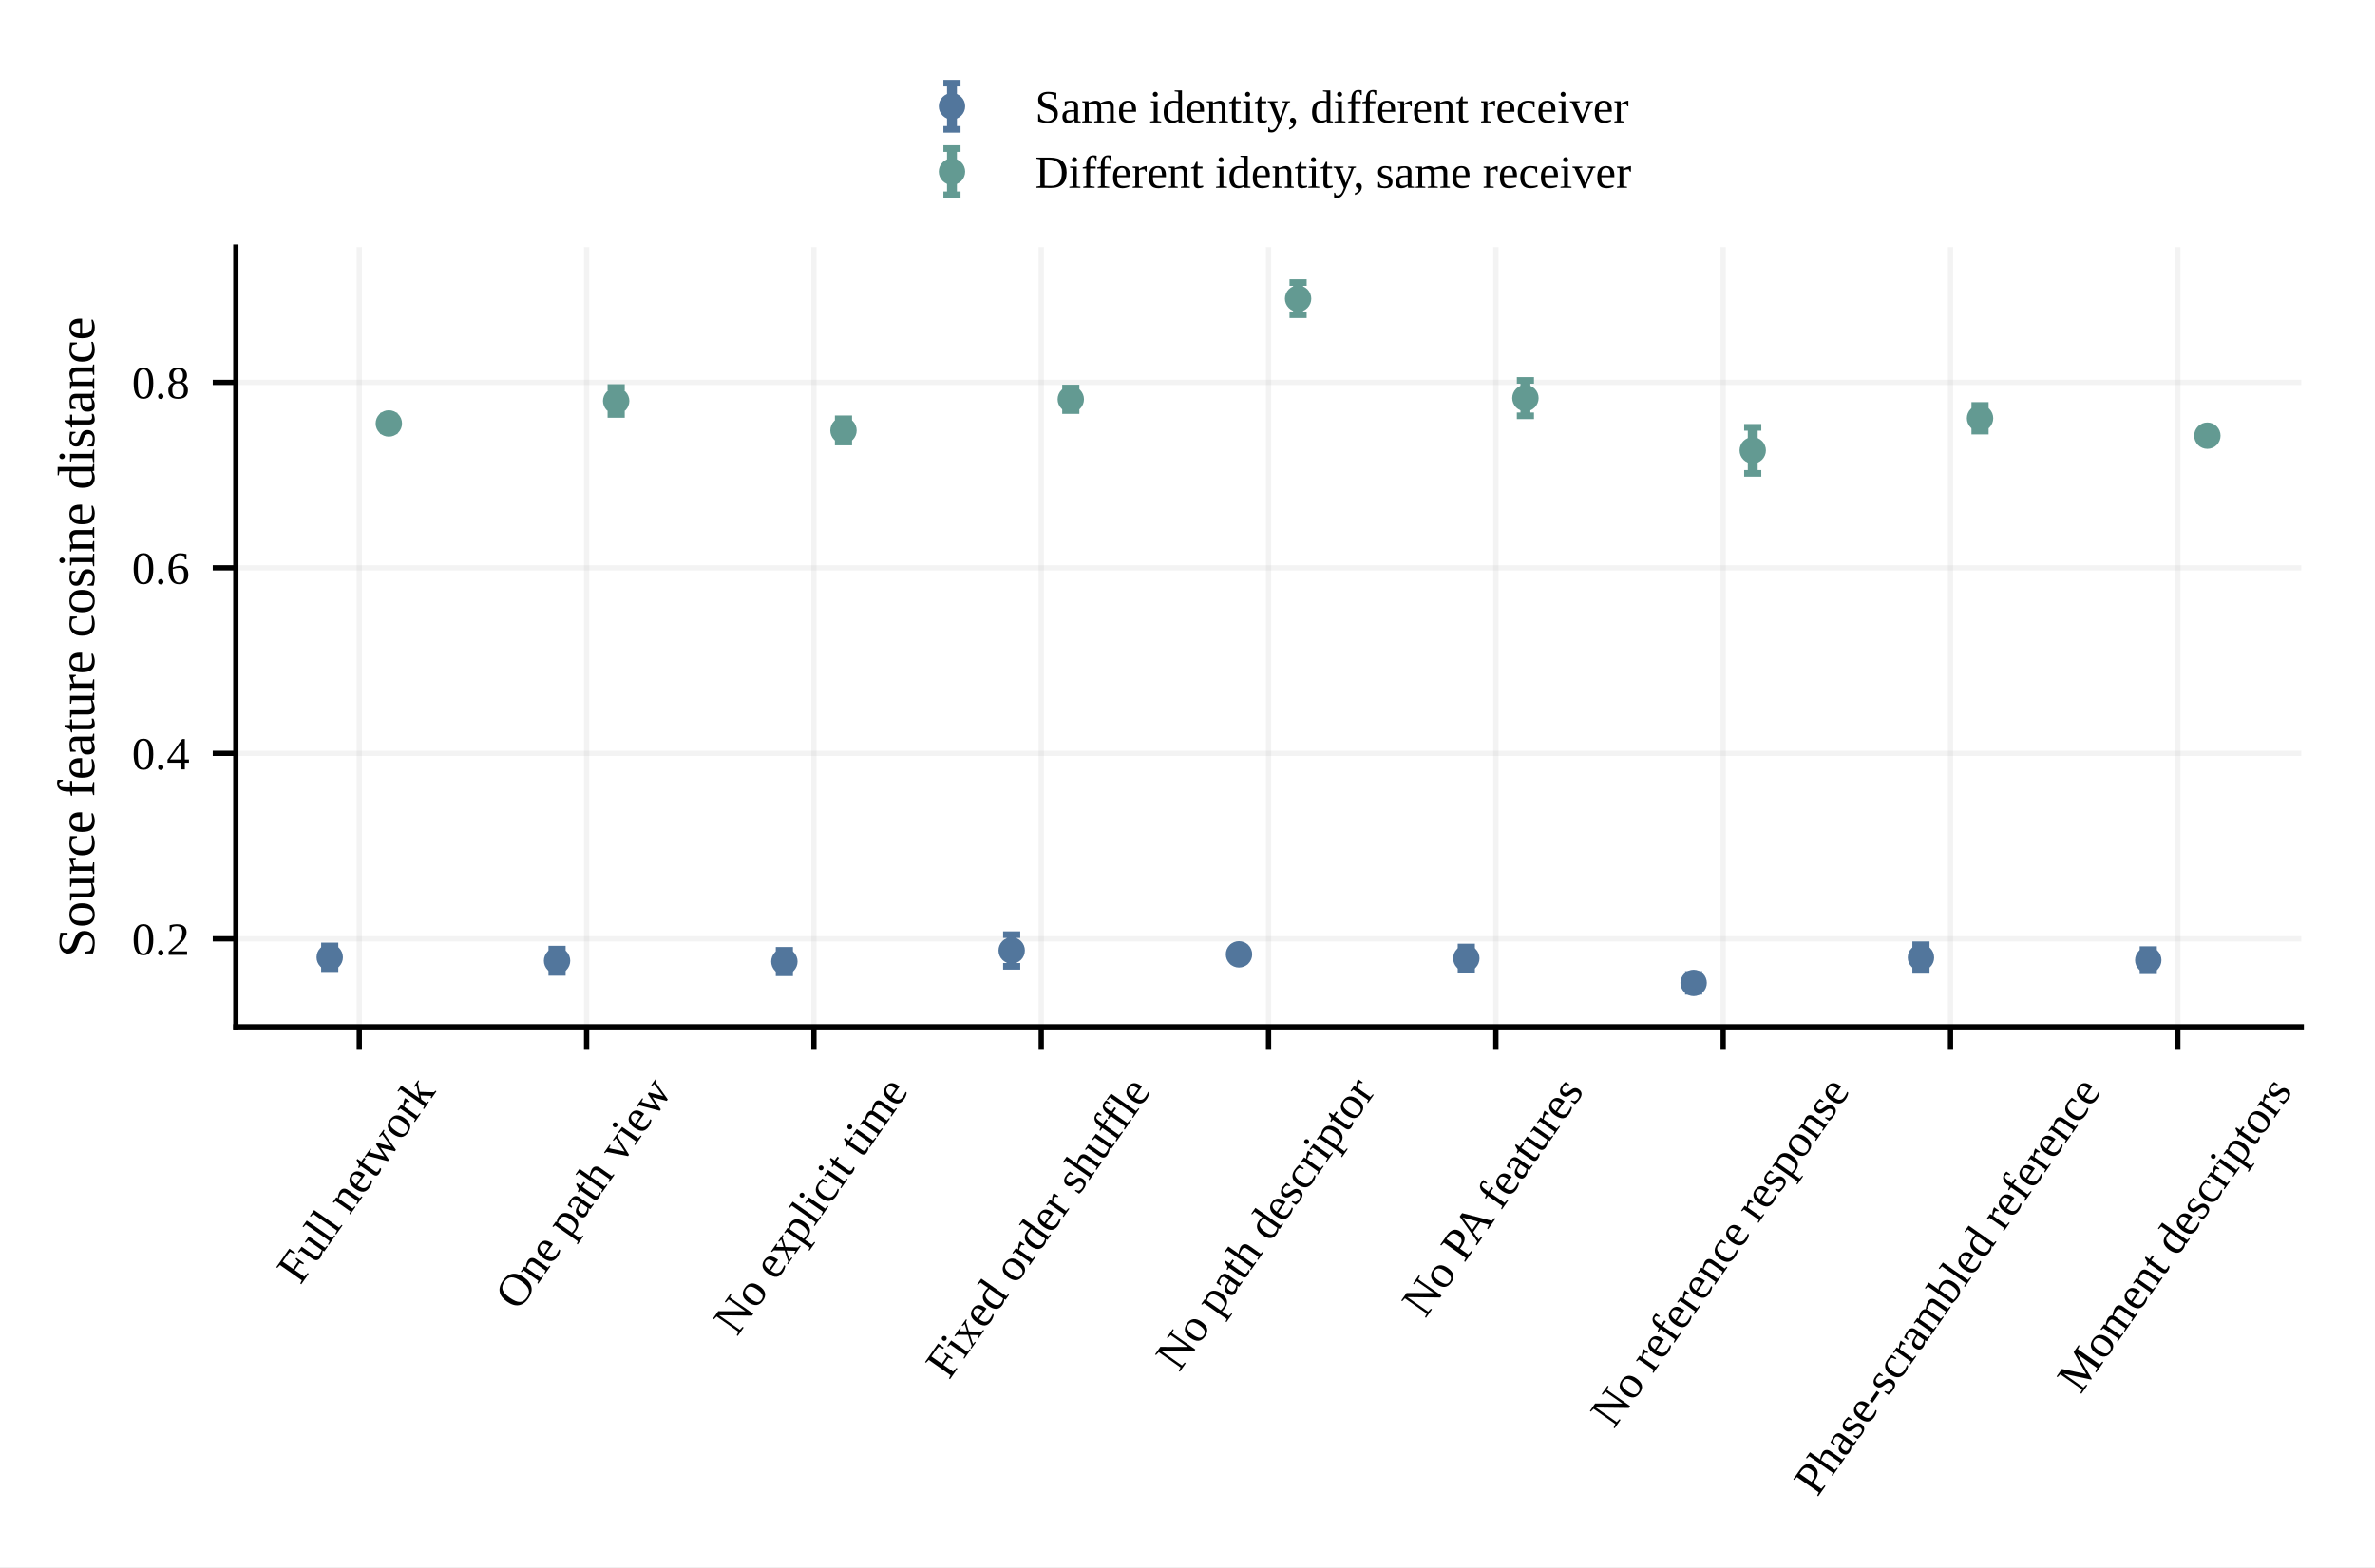
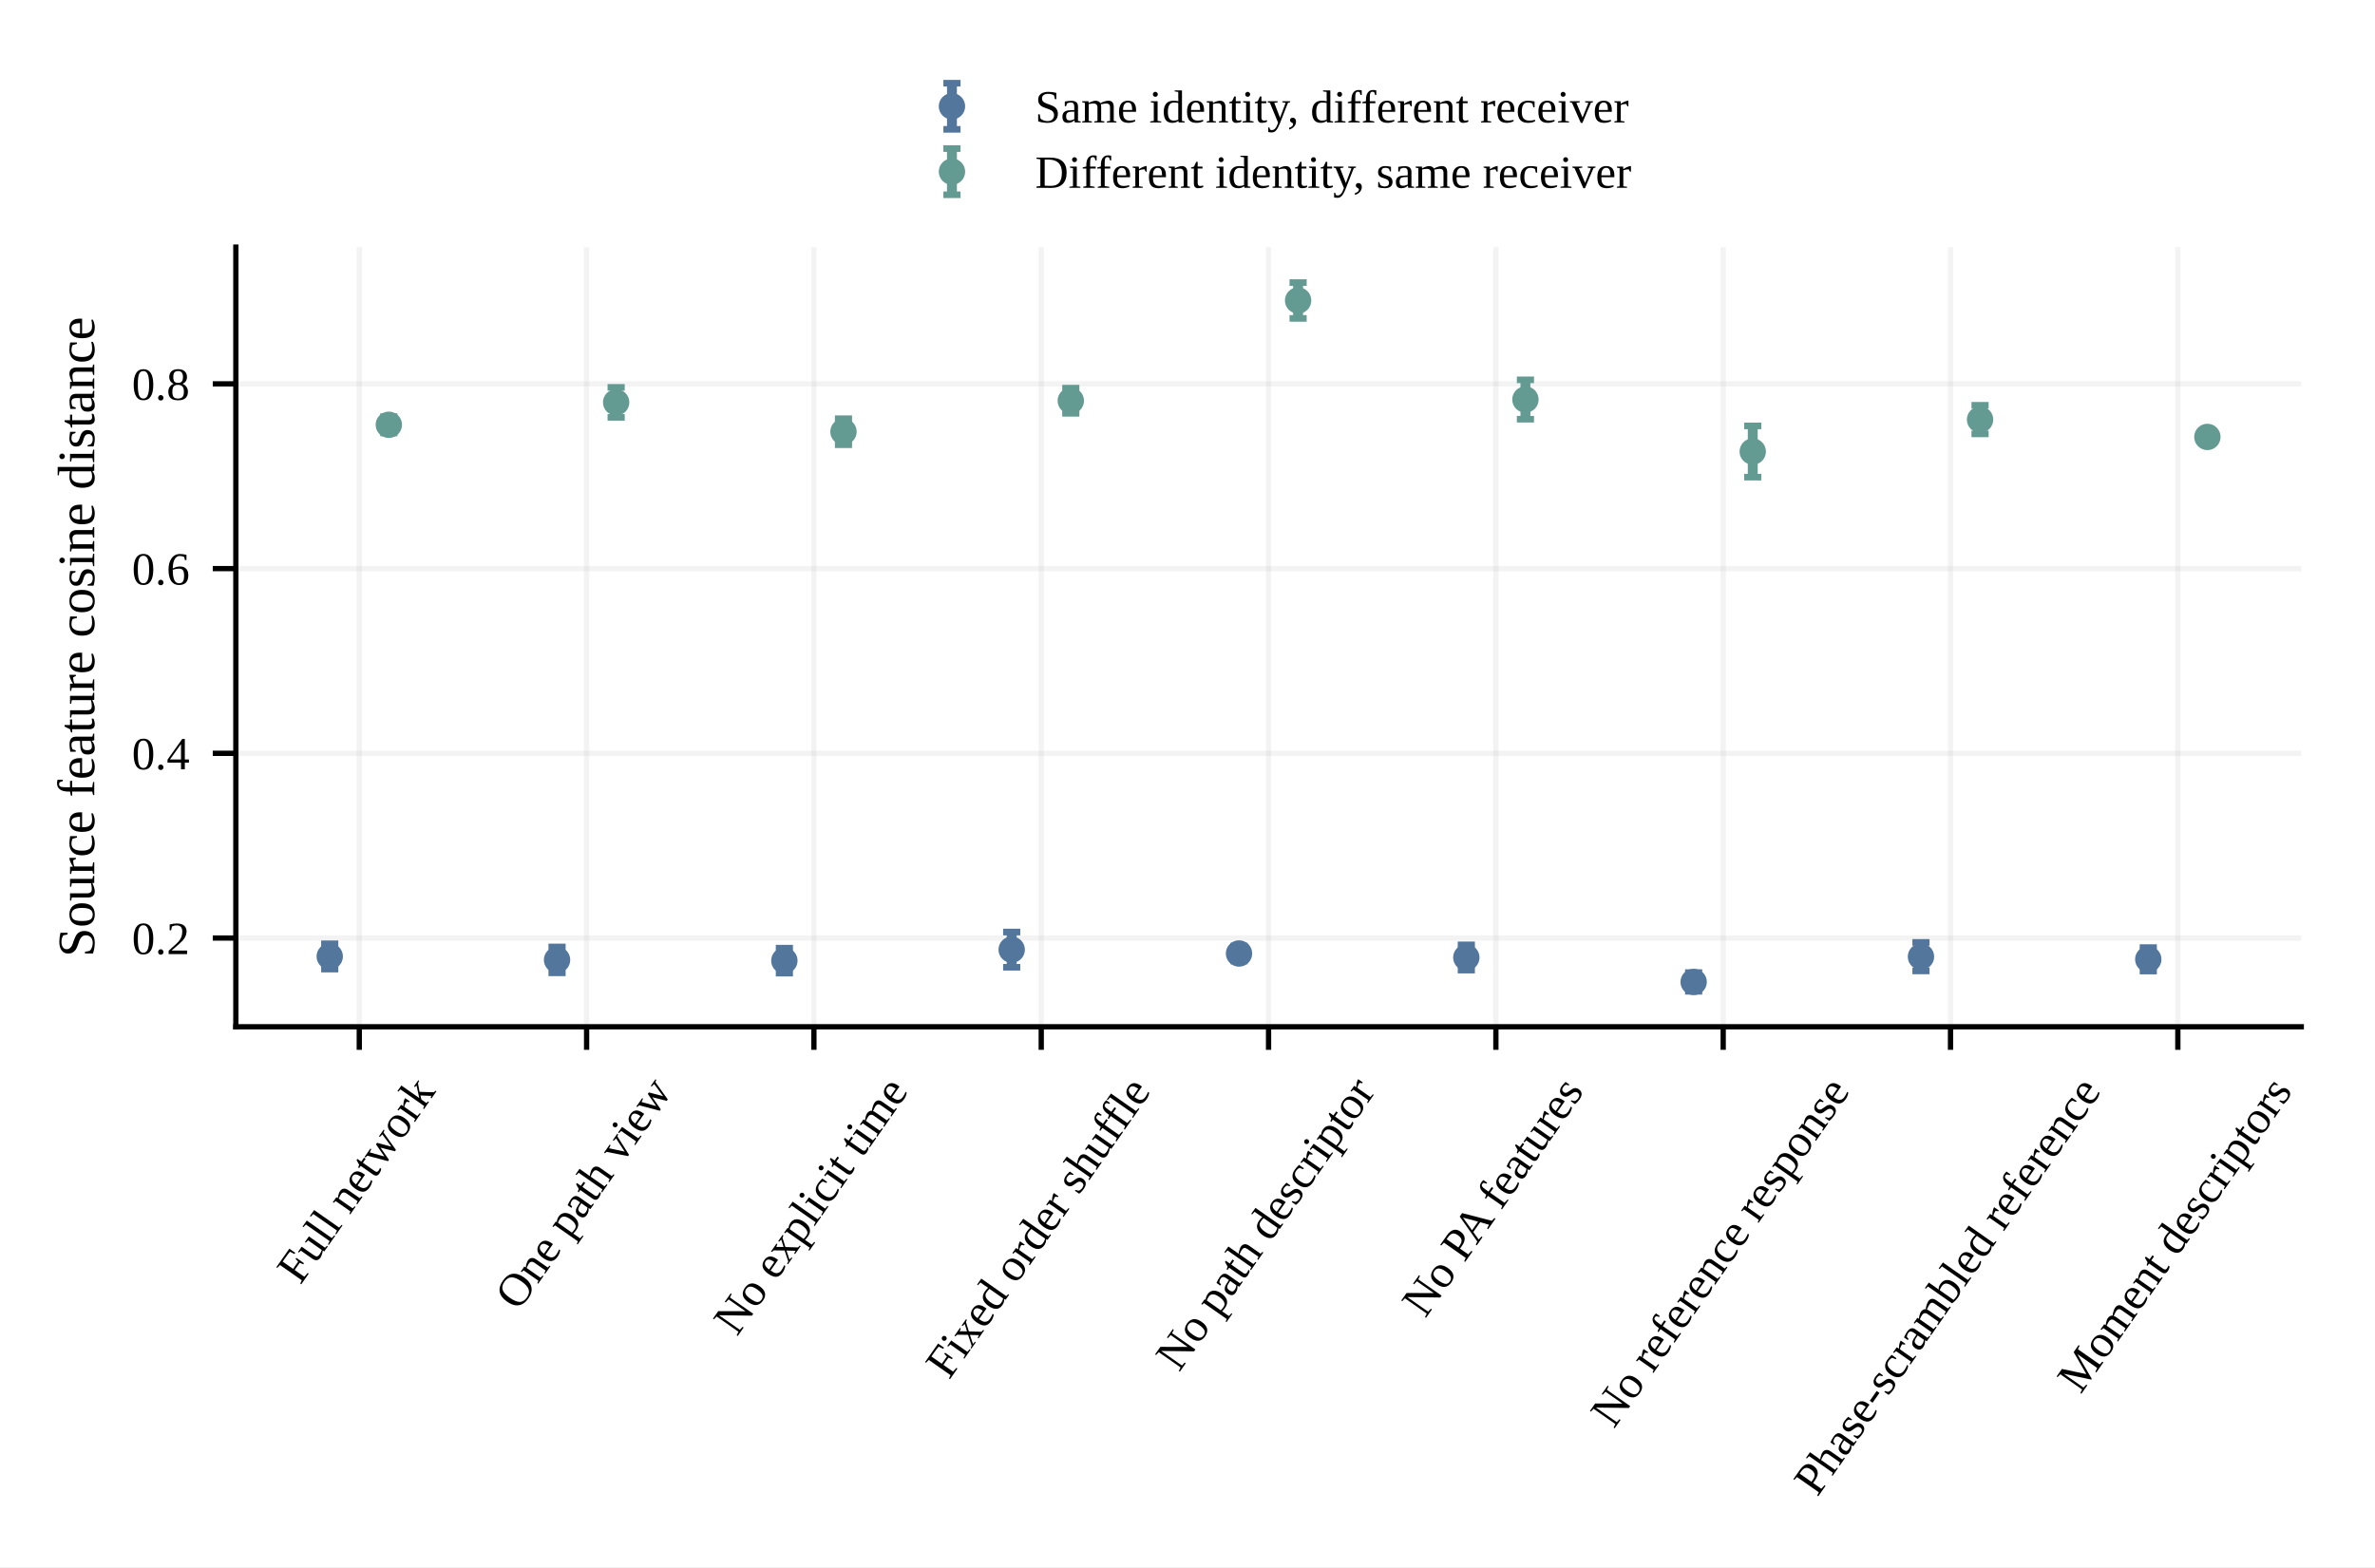
<svg xmlns="http://www.w3.org/2000/svg" xmlns:xlink="http://www.w3.org/1999/xlink" width="360pt" height="237.6pt" viewBox="0 0 360 237.6" version="1.1">
  <defs>
    <style type="text/css">*{stroke-linejoin: round; stroke-linecap: butt}</style>
  </defs>
  <g id="figure_1">
    <g id="patch_1">
      <path d="M 0 237.6 L 360 237.6 L 360 0 L 0 0 z " style="fill: #ffffff" />
    </g>
    <g id="axes_1">
      <g id="patch_2">
        <path d="M 35.75 155.681 L 348.824 155.681 L 348.824 37.47 L 35.75 37.47 z " style="fill: #ffffff" />
      </g>
      <g id="matplotlib.axis_1">
        <g id="xtick_1">
          <g id="line2d_1">
-             <path d="M 54.46 155.681 L 54.46 37.47 " clip-path="url(#pf898d24278)" style="fill: none; stroke: #b0b0b0; stroke-opacity: 0.15; stroke-width: 0.8; stroke-linecap: square" />
+             <path d="M 54.46 155.681 L 54.46 37.47 " clip-path="url(#pd9e8e0a0c8)" style="fill: none; stroke: #b0b0b0; stroke-opacity: 0.15; stroke-width: 0.8; stroke-linecap: square" />
          </g>
          <g id="line2d_2">
            <defs>
-               <path id="m6dff6d2f39" d="M 0 0 L 0 3.5 " style="stroke: #000000; stroke-width: 0.8" />
+               <path id="m4001451158" d="M 0 0 L 0 3.5 " style="stroke: #000000; stroke-width: 0.8" />
            </defs>
            <g>
-               <use xlink:href="#m6dff6d2f39" x="54.46" y="155.681" style="stroke: #000000; stroke-width: 0.8" />
+               <use xlink:href="#m4001451158" x="54.46" y="155.681" style="stroke: #000000; stroke-width: 0.8" />
            </g>
          </g>
          <g id="text_1">
            <text style="font-size: 7px; font-family: 'Times New Roman'" transform="translate(45.52171 194.9342) rotate(-55)">Full network</text>
          </g>
        </g>
        <g id="xtick_2">
          <g id="line2d_3">
-             <path d="M 88.917 155.681 L 88.917 37.47 " clip-path="url(#pf898d24278)" style="fill: none; stroke: #b0b0b0; stroke-opacity: 0.15; stroke-width: 0.8; stroke-linecap: square" />
+             <path d="M 88.917 155.681 L 88.917 37.47 " clip-path="url(#pd9e8e0a0c8)" style="fill: none; stroke: #b0b0b0; stroke-opacity: 0.15; stroke-width: 0.8; stroke-linecap: square" />
          </g>
          <g id="line2d_4">
            <g>
-               <use xlink:href="#m6dff6d2f39" x="88.917" y="155.681" style="stroke: #000000; stroke-width: 0.8" />
+               <use xlink:href="#m4001451158" x="88.917" y="155.681" style="stroke: #000000; stroke-width: 0.8" />
            </g>
          </g>
          <g id="text_2">
            <text style="font-size: 7px; font-family: 'Times New Roman'" transform="translate(78.58697 198.9086) rotate(-55)">One path view</text>
          </g>
        </g>
        <g id="xtick_3">
          <g id="line2d_5">
-             <path d="M 123.373 155.681 L 123.373 37.47 " clip-path="url(#pf898d24278)" style="fill: none; stroke: #b0b0b0; stroke-opacity: 0.15; stroke-width: 0.8; stroke-linecap: square" />
+             <path d="M 123.373 155.681 L 123.373 37.47 " clip-path="url(#pd9e8e0a0c8)" style="fill: none; stroke: #b0b0b0; stroke-opacity: 0.15; stroke-width: 0.8; stroke-linecap: square" />
          </g>
          <g id="line2d_6">
            <g>
-               <use xlink:href="#m6dff6d2f39" x="123.373" y="155.681" style="stroke: #000000; stroke-width: 0.8" />
+               <use xlink:href="#m4001451158" x="123.373" y="155.681" style="stroke: #000000; stroke-width: 0.8" />
            </g>
          </g>
          <g id="text_3">
            <text style="font-size: 7px; font-family: 'Times New Roman'" transform="translate(111.7049 202.7325) rotate(-55)">No explicit time</text>
          </g>
        </g>
        <g id="xtick_4">
          <g id="line2d_7">
-             <path d="M 157.83 155.681 L 157.83 37.47 " clip-path="url(#pf898d24278)" style="fill: none; stroke: #b0b0b0; stroke-opacity: 0.15; stroke-width: 0.8; stroke-linecap: square" />
+             <path d="M 157.83 155.681 L 157.83 37.47 " clip-path="url(#pd9e8e0a0c8)" style="fill: none; stroke: #b0b0b0; stroke-opacity: 0.15; stroke-width: 0.8; stroke-linecap: square" />
          </g>
          <g id="line2d_8">
            <g>
-               <use xlink:href="#m6dff6d2f39" x="157.83" y="155.681" style="stroke: #000000; stroke-width: 0.8" />
+               <use xlink:href="#m4001451158" x="157.83" y="155.681" style="stroke: #000000; stroke-width: 0.8" />
            </g>
          </g>
          <g id="text_4">
            <text style="font-size: 7px; font-family: 'Times New Roman'" transform="translate(143.8562 209.3177) rotate(-55)">Fixed order shuffle</text>
          </g>
        </g>
        <g id="xtick_5">
          <g id="line2d_9">
-             <path d="M 192.287 155.681 L 192.287 37.47 " clip-path="url(#pf898d24278)" style="fill: none; stroke: #b0b0b0; stroke-opacity: 0.15; stroke-width: 0.8; stroke-linecap: square" />
+             <path d="M 192.287 155.681 L 192.287 37.47 " clip-path="url(#pd9e8e0a0c8)" style="fill: none; stroke: #b0b0b0; stroke-opacity: 0.15; stroke-width: 0.8; stroke-linecap: square" />
          </g>
          <g id="line2d_10">
            <g>
-               <use xlink:href="#m6dff6d2f39" x="192.287" y="155.681" style="stroke: #000000; stroke-width: 0.8" />
+               <use xlink:href="#m4001451158" x="192.287" y="155.681" style="stroke: #000000; stroke-width: 0.8" />
            </g>
          </g>
          <g id="text_5">
            <text style="font-size: 7px; font-family: 'Times New Roman'" transform="translate(178.7235 208.1449) rotate(-55)">No path descriptor</text>
          </g>
        </g>
        <g id="xtick_6">
          <g id="line2d_11">
-             <path d="M 226.744 155.681 L 226.744 37.47 " clip-path="url(#pf898d24278)" style="fill: none; stroke: #b0b0b0; stroke-opacity: 0.15; stroke-width: 0.8; stroke-linecap: square" />
+             <path d="M 226.744 155.681 L 226.744 37.47 " clip-path="url(#pd9e8e0a0c8)" style="fill: none; stroke: #b0b0b0; stroke-opacity: 0.15; stroke-width: 0.8; stroke-linecap: square" />
          </g>
          <g id="line2d_12">
            <g>
-               <use xlink:href="#m6dff6d2f39" x="226.744" y="155.681" style="stroke: #000000; stroke-width: 0.8" />
+               <use xlink:href="#m4001451158" x="226.744" y="155.681" style="stroke: #000000; stroke-width: 0.8" />
            </g>
          </g>
          <g id="text_6">
            <text style="font-size: 7px; font-family: 'Times New Roman'" transform="translate(216.0381 199.9819) rotate(-55)">No PA features</text>
          </g>
        </g>
        <g id="xtick_7">
          <g id="line2d_13">
-             <path d="M 261.2 155.681 L 261.2 37.47 " clip-path="url(#pf898d24278)" style="fill: none; stroke: #b0b0b0; stroke-opacity: 0.15; stroke-width: 0.8; stroke-linecap: square" />
+             <path d="M 261.2 155.681 L 261.2 37.47 " clip-path="url(#pd9e8e0a0c8)" style="fill: none; stroke: #b0b0b0; stroke-opacity: 0.15; stroke-width: 0.8; stroke-linecap: square" />
          </g>
          <g id="line2d_14">
            <g>
-               <use xlink:href="#m6dff6d2f39" x="261.2" y="155.681" style="stroke: #000000; stroke-width: 0.8" />
+               <use xlink:href="#m4001451158" x="261.2" y="155.681" style="stroke: #000000; stroke-width: 0.8" />
            </g>
          </g>
          <g id="text_7">
            <text style="font-size: 7px; font-family: 'Times New Roman'" transform="translate(244.631 216.7308) rotate(-55)">No reference response</text>
          </g>
        </g>
        <g id="xtick_8">
          <g id="line2d_15">
-             <path d="M 295.657 155.681 L 295.657 37.47 " clip-path="url(#pf898d24278)" style="fill: none; stroke: #b0b0b0; stroke-opacity: 0.15; stroke-width: 0.8; stroke-linecap: square" />
+             <path d="M 295.657 155.681 L 295.657 37.47 " clip-path="url(#pd9e8e0a0c8)" style="fill: none; stroke: #b0b0b0; stroke-opacity: 0.15; stroke-width: 0.8; stroke-linecap: square" />
          </g>
          <g id="line2d_16">
            <g>
-               <use xlink:href="#m6dff6d2f39" x="295.657" y="155.681" style="stroke: #000000; stroke-width: 0.8" />
+               <use xlink:href="#m4001451158" x="295.657" y="155.681" style="stroke: #000000; stroke-width: 0.8" />
            </g>
          </g>
          <g id="text_8">
            <text style="font-size: 7px; font-family: 'Times New Roman'" transform="translate(275.4657 227.0763) rotate(-55)">Phase-scrambled reference</text>
          </g>
        </g>
        <g id="xtick_9">
          <g id="line2d_17">
-             <path d="M 330.114 155.681 L 330.114 37.47 " clip-path="url(#pf898d24278)" style="fill: none; stroke: #b0b0b0; stroke-opacity: 0.15; stroke-width: 0.8; stroke-linecap: square" />
+             <path d="M 330.114 155.681 L 330.114 37.47 " clip-path="url(#pd9e8e0a0c8)" style="fill: none; stroke: #b0b0b0; stroke-opacity: 0.15; stroke-width: 0.8; stroke-linecap: square" />
          </g>
          <g id="line2d_18">
            <g>
-               <use xlink:href="#m6dff6d2f39" x="330.114" y="155.681" style="stroke: #000000; stroke-width: 0.8" />
+               <use xlink:href="#m4001451158" x="330.114" y="155.681" style="stroke: #000000; stroke-width: 0.8" />
            </g>
          </g>
          <g id="text_9">
            <text style="font-size: 7px; font-family: 'Times New Roman'" transform="translate(315.3779 211.494) rotate(-55)">Moment descriptors</text>
          </g>
        </g>
      </g>
      <g id="matplotlib.axis_2">
        <g id="ytick_1">
          <g id="line2d_19">
-             <path d="M 35.75 142.348 L 348.824 142.348 " clip-path="url(#pf898d24278)" style="fill: none; stroke: #b0b0b0; stroke-opacity: 0.15; stroke-width: 0.8; stroke-linecap: square" />
+             <path d="M 35.75 142.23 L 348.824 142.23 " clip-path="url(#pd9e8e0a0c8)" style="fill: none; stroke: #b0b0b0; stroke-opacity: 0.15; stroke-width: 0.8; stroke-linecap: square" />
          </g>
          <g id="line2d_20">
            <defs>
-               <path id="m43836e80bf" d="M 0 0 L -3.5 0 " style="stroke: #000000; stroke-width: 0.8" />
+               <path id="m3f879677ae" d="M 0 0 L -3.5 0 " style="stroke: #000000; stroke-width: 0.8" />
            </defs>
            <g>
-               <use xlink:href="#m43836e80bf" x="35.75" y="142.348" style="stroke: #000000; stroke-width: 0.8" />
+               <use xlink:href="#m3f879677ae" x="35.75" y="142.23" style="stroke: #000000; stroke-width: 0.8" />
            </g>
          </g>
          <g id="text_10">
-             <text style="font-size: 7px; font-family: 'Times New Roman'; text-anchor: end" x="28.75" y="144.778" transform="rotate(-0 28.75 144.7783)">0.2</text>
+             <text style="font-size: 7px; font-family: 'Times New Roman'; text-anchor: end" x="28.75" y="144.661" transform="rotate(-0 28.75 144.6605)">0.2</text>
          </g>
        </g>
        <g id="ytick_2">
          <g id="line2d_21">
-             <path d="M 35.75 114.224 L 348.824 114.224 " clip-path="url(#pf898d24278)" style="fill: none; stroke: #b0b0b0; stroke-opacity: 0.15; stroke-width: 0.8; stroke-linecap: square" />
+             <path d="M 35.75 114.221 L 348.824 114.221 " clip-path="url(#pd9e8e0a0c8)" style="fill: none; stroke: #b0b0b0; stroke-opacity: 0.15; stroke-width: 0.8; stroke-linecap: square" />
          </g>
          <g id="line2d_22">
            <g>
-               <use xlink:href="#m43836e80bf" x="35.75" y="114.224" style="stroke: #000000; stroke-width: 0.8" />
+               <use xlink:href="#m3f879677ae" x="35.75" y="114.221" style="stroke: #000000; stroke-width: 0.8" />
            </g>
          </g>
          <g id="text_11">
-             <text style="font-size: 7px; font-family: 'Times New Roman'; text-anchor: end" x="28.75" y="116.655" transform="rotate(-0 28.75 116.6547)">0.4</text>
+             <text style="font-size: 7px; font-family: 'Times New Roman'; text-anchor: end" x="28.75" y="116.651" transform="rotate(-0 28.75 116.6513)">0.4</text>
          </g>
        </g>
        <g id="ytick_3">
          <g id="line2d_23">
-             <path d="M 35.75 86.101 L 348.824 86.101 " clip-path="url(#pf898d24278)" style="fill: none; stroke: #b0b0b0; stroke-opacity: 0.15; stroke-width: 0.8; stroke-linecap: square" />
+             <path d="M 35.75 86.212 L 348.824 86.212 " clip-path="url(#pd9e8e0a0c8)" style="fill: none; stroke: #b0b0b0; stroke-opacity: 0.15; stroke-width: 0.8; stroke-linecap: square" />
          </g>
          <g id="line2d_24">
            <g>
-               <use xlink:href="#m43836e80bf" x="35.75" y="86.101" style="stroke: #000000; stroke-width: 0.8" />
+               <use xlink:href="#m3f879677ae" x="35.75" y="86.212" style="stroke: #000000; stroke-width: 0.8" />
            </g>
          </g>
          <g id="text_12">
-             <text style="font-size: 7px; font-family: 'Times New Roman'; text-anchor: end" x="28.75" y="88.531" transform="rotate(-0 28.75 88.5312)">0.6</text>
+             <text style="font-size: 7px; font-family: 'Times New Roman'; text-anchor: end" x="28.75" y="88.642" transform="rotate(-0 28.75 88.64209)">0.6</text>
          </g>
        </g>
        <g id="ytick_4">
          <g id="line2d_25">
-             <path d="M 35.75 57.977 L 348.824 57.977 " clip-path="url(#pf898d24278)" style="fill: none; stroke: #b0b0b0; stroke-opacity: 0.15; stroke-width: 0.8; stroke-linecap: square" />
+             <path d="M 35.75 58.203 L 348.824 58.203 " clip-path="url(#pd9e8e0a0c8)" style="fill: none; stroke: #b0b0b0; stroke-opacity: 0.15; stroke-width: 0.8; stroke-linecap: square" />
          </g>
          <g id="line2d_26">
            <g>
-               <use xlink:href="#m43836e80bf" x="35.75" y="57.977" style="stroke: #000000; stroke-width: 0.8" />
+               <use xlink:href="#m3f879677ae" x="35.75" y="58.203" style="stroke: #000000; stroke-width: 0.8" />
            </g>
          </g>
          <g id="text_13">
-             <text style="font-size: 7px; font-family: 'Times New Roman'; text-anchor: end" x="28.75" y="60.408" transform="rotate(-0 28.75 60.40766)">0.8</text>
+             <text style="font-size: 7px; font-family: 'Times New Roman'; text-anchor: end" x="28.75" y="60.633" transform="rotate(-0 28.75 60.63289)">0.8</text>
          </g>
        </g>
        <g id="text_14">
          <text style="font-size: 8px; font-family: 'Times New Roman'; text-anchor: middle" x="14.289" y="96.575" transform="rotate(-90 14.28875 96.57535)">Source feature cosine distance</text>
        </g>
      </g>
      <g id="LineCollection_1">
-         <path d="M 49.981 146.867 L 49.981 143.425 " clip-path="url(#pf898d24278)" style="fill: none; stroke: #52769c; stroke-width: 1.5" />
-         <path d="M 84.437 147.435 L 84.437 143.906 " clip-path="url(#pf898d24278)" style="fill: none; stroke: #52769c; stroke-width: 1.5" />
-         <path d="M 118.894 147.492 L 118.894 144.088 " clip-path="url(#pf898d24278)" style="fill: none; stroke: #52769c; stroke-width: 1.5" />
-         <path d="M 153.351 146.515 L 153.351 141.714 " clip-path="url(#pf898d24278)" style="fill: none; stroke: #52769c; stroke-width: 1.5" />
-         <path d="M 187.808 145.707 L 187.808 143.69 " clip-path="url(#pf898d24278)" style="fill: none; stroke: #52769c; stroke-width: 1.5" />
-         <path d="M 222.264 147.026 L 222.264 143.59 " clip-path="url(#pf898d24278)" style="fill: none; stroke: #52769c; stroke-width: 1.5" />
-         <path d="M 256.721 150.308 L 256.721 147.754 " clip-path="url(#pf898d24278)" style="fill: none; stroke: #52769c; stroke-width: 1.5" />
-         <path d="M 291.178 147.125 L 291.178 143.24 " clip-path="url(#pf898d24278)" style="fill: none; stroke: #52769c; stroke-width: 1.5" />
-         <path d="M 325.634 147.184 L 325.634 143.983 " clip-path="url(#pf898d24278)" style="fill: none; stroke: #52769c; stroke-width: 1.5" />
+         <path d="M 49.981 146.933 L 49.981 143.1 " clip-path="url(#pd9e8e0a0c8)" style="fill: none; stroke: #52769c; stroke-width: 1.5" />
+         <path d="M 84.437 147.504 L 84.437 143.575 " clip-path="url(#pd9e8e0a0c8)" style="fill: none; stroke: #52769c; stroke-width: 1.5" />
+         <path d="M 118.894 147.554 L 118.894 143.763 " clip-path="url(#pd9e8e0a0c8)" style="fill: none; stroke: #52769c; stroke-width: 1.5" />
+         <path d="M 153.351 146.663 L 153.351 141.317 " clip-path="url(#pd9e8e0a0c8)" style="fill: none; stroke: #52769c; stroke-width: 1.5" />
+         <path d="M 187.808 145.694 L 187.808 143.448 " clip-path="url(#pd9e8e0a0c8)" style="fill: none; stroke: #52769c; stroke-width: 1.5" />
+         <path d="M 222.264 147.091 L 222.264 143.265 " clip-path="url(#pd9e8e0a0c8)" style="fill: none; stroke: #52769c; stroke-width: 1.5" />
+         <path d="M 256.721 150.308 L 256.721 147.464 " clip-path="url(#pd9e8e0a0c8)" style="fill: none; stroke: #52769c; stroke-width: 1.5" />
+         <path d="M 291.178 147.216 L 291.178 142.891 " clip-path="url(#pd9e8e0a0c8)" style="fill: none; stroke: #52769c; stroke-width: 1.5" />
+         <path d="M 325.634 147.234 L 325.634 143.67 " clip-path="url(#pd9e8e0a0c8)" style="fill: none; stroke: #52769c; stroke-width: 1.5" />
      </g>
      <g id="line2d_27">
        <defs>
-           <path id="m75e94a24a8" d="M 1.3 0 L -1.3 -0 " style="stroke: #52769c" />
+           <path id="m3601ea4d2f" d="M 1.3 0 L -1.3 -0 " style="stroke: #52769c" />
        </defs>
-         <g clip-path="url(#pf898d24278)">
-           <use xlink:href="#m75e94a24a8" x="49.981" y="146.867" style="fill: #52769c; stroke: #52769c" />
-           <use xlink:href="#m75e94a24a8" x="84.437" y="147.435" style="fill: #52769c; stroke: #52769c" />
-           <use xlink:href="#m75e94a24a8" x="118.894" y="147.492" style="fill: #52769c; stroke: #52769c" />
-           <use xlink:href="#m75e94a24a8" x="153.351" y="146.515" style="fill: #52769c; stroke: #52769c" />
-           <use xlink:href="#m75e94a24a8" x="187.808" y="145.707" style="fill: #52769c; stroke: #52769c" />
-           <use xlink:href="#m75e94a24a8" x="222.264" y="147.026" style="fill: #52769c; stroke: #52769c" />
-           <use xlink:href="#m75e94a24a8" x="256.721" y="150.308" style="fill: #52769c; stroke: #52769c" />
-           <use xlink:href="#m75e94a24a8" x="291.178" y="147.125" style="fill: #52769c; stroke: #52769c" />
-           <use xlink:href="#m75e94a24a8" x="325.634" y="147.184" style="fill: #52769c; stroke: #52769c" />
+         <g clip-path="url(#pd9e8e0a0c8)">
+           <use xlink:href="#m3601ea4d2f" x="49.981" y="146.933" style="fill: #52769c; stroke: #52769c" />
+           <use xlink:href="#m3601ea4d2f" x="84.437" y="147.504" style="fill: #52769c; stroke: #52769c" />
+           <use xlink:href="#m3601ea4d2f" x="118.894" y="147.554" style="fill: #52769c; stroke: #52769c" />
+           <use xlink:href="#m3601ea4d2f" x="153.351" y="146.663" style="fill: #52769c; stroke: #52769c" />
+           <use xlink:href="#m3601ea4d2f" x="187.808" y="145.694" style="fill: #52769c; stroke: #52769c" />
+           <use xlink:href="#m3601ea4d2f" x="222.264" y="147.091" style="fill: #52769c; stroke: #52769c" />
+           <use xlink:href="#m3601ea4d2f" x="256.721" y="150.308" style="fill: #52769c; stroke: #52769c" />
+           <use xlink:href="#m3601ea4d2f" x="291.178" y="147.216" style="fill: #52769c; stroke: #52769c" />
+           <use xlink:href="#m3601ea4d2f" x="325.634" y="147.234" style="fill: #52769c; stroke: #52769c" />
        </g>
      </g>
      <g id="line2d_28">
-         <g clip-path="url(#pf898d24278)">
-           <use xlink:href="#m75e94a24a8" x="49.981" y="143.425" style="fill: #52769c; stroke: #52769c" />
-           <use xlink:href="#m75e94a24a8" x="84.437" y="143.906" style="fill: #52769c; stroke: #52769c" />
-           <use xlink:href="#m75e94a24a8" x="118.894" y="144.088" style="fill: #52769c; stroke: #52769c" />
-           <use xlink:href="#m75e94a24a8" x="153.351" y="141.714" style="fill: #52769c; stroke: #52769c" />
-           <use xlink:href="#m75e94a24a8" x="187.808" y="143.69" style="fill: #52769c; stroke: #52769c" />
-           <use xlink:href="#m75e94a24a8" x="222.264" y="143.59" style="fill: #52769c; stroke: #52769c" />
-           <use xlink:href="#m75e94a24a8" x="256.721" y="147.754" style="fill: #52769c; stroke: #52769c" />
-           <use xlink:href="#m75e94a24a8" x="291.178" y="143.24" style="fill: #52769c; stroke: #52769c" />
-           <use xlink:href="#m75e94a24a8" x="325.634" y="143.983" style="fill: #52769c; stroke: #52769c" />
+         <g clip-path="url(#pd9e8e0a0c8)">
+           <use xlink:href="#m3601ea4d2f" x="49.981" y="143.1" style="fill: #52769c; stroke: #52769c" />
+           <use xlink:href="#m3601ea4d2f" x="84.437" y="143.575" style="fill: #52769c; stroke: #52769c" />
+           <use xlink:href="#m3601ea4d2f" x="118.894" y="143.763" style="fill: #52769c; stroke: #52769c" />
+           <use xlink:href="#m3601ea4d2f" x="153.351" y="141.317" style="fill: #52769c; stroke: #52769c" />
+           <use xlink:href="#m3601ea4d2f" x="187.808" y="143.448" style="fill: #52769c; stroke: #52769c" />
+           <use xlink:href="#m3601ea4d2f" x="222.264" y="143.265" style="fill: #52769c; stroke: #52769c" />
+           <use xlink:href="#m3601ea4d2f" x="256.721" y="147.464" style="fill: #52769c; stroke: #52769c" />
+           <use xlink:href="#m3601ea4d2f" x="291.178" y="142.891" style="fill: #52769c; stroke: #52769c" />
+           <use xlink:href="#m3601ea4d2f" x="325.634" y="143.67" style="fill: #52769c; stroke: #52769c" />
        </g>
      </g>
      <g id="LineCollection_2">
-         <path d="M 58.939 65.316 L 58.939 63.094 " clip-path="url(#pf898d24278)" style="fill: none; stroke: #639a92; stroke-width: 1.5" />
-         <path d="M 93.396 62.837 L 93.396 58.754 " clip-path="url(#pf898d24278)" style="fill: none; stroke: #639a92; stroke-width: 1.5" />
-         <path d="M 127.853 67.03 L 127.853 63.492 " clip-path="url(#pf898d24278)" style="fill: none; stroke: #639a92; stroke-width: 1.5" />
-         <path d="M 162.31 62.257 L 162.31 58.828 " clip-path="url(#pf898d24278)" style="fill: none; stroke: #639a92; stroke-width: 1.5" />
-         <path d="M 196.766 47.721 L 196.766 42.843 " clip-path="url(#pf898d24278)" style="fill: none; stroke: #639a92; stroke-width: 1.5" />
-         <path d="M 231.223 63.04 L 231.223 57.678 " clip-path="url(#pf898d24278)" style="fill: none; stroke: #639a92; stroke-width: 1.5" />
-         <path d="M 265.68 71.768 L 265.68 64.795 " clip-path="url(#pf898d24278)" style="fill: none; stroke: #639a92; stroke-width: 1.5" />
-         <path d="M 300.136 65.365 L 300.136 61.467 " clip-path="url(#pf898d24278)" style="fill: none; stroke: #639a92; stroke-width: 1.5" />
-         <path d="M 334.593 66.467 L 334.593 65.645 " clip-path="url(#pf898d24278)" style="fill: none; stroke: #639a92; stroke-width: 1.5" />
+         <path d="M 58.939 65.642 L 58.939 63.168 " clip-path="url(#pd9e8e0a0c8)" style="fill: none; stroke: #639a92; stroke-width: 1.5" />
+         <path d="M 93.396 63.283 L 93.396 58.736 " clip-path="url(#pd9e8e0a0c8)" style="fill: none; stroke: #639a92; stroke-width: 1.5" />
+         <path d="M 127.853 67.426 L 127.853 63.487 " clip-path="url(#pd9e8e0a0c8)" style="fill: none; stroke: #639a92; stroke-width: 1.5" />
+         <path d="M 162.31 62.667 L 162.31 58.849 " clip-path="url(#pd9e8e0a0c8)" style="fill: none; stroke: #639a92; stroke-width: 1.5" />
+         <path d="M 196.766 48.275 L 196.766 42.843 " clip-path="url(#pd9e8e0a0c8)" style="fill: none; stroke: #639a92; stroke-width: 1.5" />
+         <path d="M 231.223 63.56 L 231.223 57.589 " clip-path="url(#pd9e8e0a0c8)" style="fill: none; stroke: #639a92; stroke-width: 1.5" />
+         <path d="M 265.68 72.347 L 265.68 64.583 " clip-path="url(#pd9e8e0a0c8)" style="fill: none; stroke: #639a92; stroke-width: 1.5" />
+         <path d="M 300.136 65.789 L 300.136 61.449 " clip-path="url(#pd9e8e0a0c8)" style="fill: none; stroke: #639a92; stroke-width: 1.5" />
+         <path d="M 334.593 66.706 L 334.593 65.791 " clip-path="url(#pd9e8e0a0c8)" style="fill: none; stroke: #639a92; stroke-width: 1.5" />
      </g>
      <g id="line2d_29">
        <defs>
-           <path id="mf9eb857bec" d="M 1.3 0 L -1.3 -0 " style="stroke: #639a92" />
+           <path id="mfc0e7b8feb" d="M 1.3 0 L -1.3 -0 " style="stroke: #639a92" />
        </defs>
-         <g clip-path="url(#pf898d24278)">
-           <use xlink:href="#mf9eb857bec" x="58.939" y="65.316" style="fill: #639a92; stroke: #639a92" />
-           <use xlink:href="#mf9eb857bec" x="93.396" y="62.837" style="fill: #639a92; stroke: #639a92" />
-           <use xlink:href="#mf9eb857bec" x="127.853" y="67.03" style="fill: #639a92; stroke: #639a92" />
-           <use xlink:href="#mf9eb857bec" x="162.31" y="62.257" style="fill: #639a92; stroke: #639a92" />
-           <use xlink:href="#mf9eb857bec" x="196.766" y="47.721" style="fill: #639a92; stroke: #639a92" />
-           <use xlink:href="#mf9eb857bec" x="231.223" y="63.04" style="fill: #639a92; stroke: #639a92" />
-           <use xlink:href="#mf9eb857bec" x="265.68" y="71.768" style="fill: #639a92; stroke: #639a92" />
-           <use xlink:href="#mf9eb857bec" x="300.136" y="65.365" style="fill: #639a92; stroke: #639a92" />
-           <use xlink:href="#mf9eb857bec" x="334.593" y="66.467" style="fill: #639a92; stroke: #639a92" />
+         <g clip-path="url(#pd9e8e0a0c8)">
+           <use xlink:href="#mfc0e7b8feb" x="58.939" y="65.642" style="fill: #639a92; stroke: #639a92" />
+           <use xlink:href="#mfc0e7b8feb" x="93.396" y="63.283" style="fill: #639a92; stroke: #639a92" />
+           <use xlink:href="#mfc0e7b8feb" x="127.853" y="67.426" style="fill: #639a92; stroke: #639a92" />
+           <use xlink:href="#mfc0e7b8feb" x="162.31" y="62.667" style="fill: #639a92; stroke: #639a92" />
+           <use xlink:href="#mfc0e7b8feb" x="196.766" y="48.275" style="fill: #639a92; stroke: #639a92" />
+           <use xlink:href="#mfc0e7b8feb" x="231.223" y="63.56" style="fill: #639a92; stroke: #639a92" />
+           <use xlink:href="#mfc0e7b8feb" x="265.68" y="72.347" style="fill: #639a92; stroke: #639a92" />
+           <use xlink:href="#mfc0e7b8feb" x="300.136" y="65.789" style="fill: #639a92; stroke: #639a92" />
+           <use xlink:href="#mfc0e7b8feb" x="334.593" y="66.706" style="fill: #639a92; stroke: #639a92" />
        </g>
      </g>
      <g id="line2d_30">
-         <g clip-path="url(#pf898d24278)">
-           <use xlink:href="#mf9eb857bec" x="58.939" y="63.094" style="fill: #639a92; stroke: #639a92" />
-           <use xlink:href="#mf9eb857bec" x="93.396" y="58.754" style="fill: #639a92; stroke: #639a92" />
-           <use xlink:href="#mf9eb857bec" x="127.853" y="63.492" style="fill: #639a92; stroke: #639a92" />
-           <use xlink:href="#mf9eb857bec" x="162.31" y="58.828" style="fill: #639a92; stroke: #639a92" />
-           <use xlink:href="#mf9eb857bec" x="196.766" y="42.843" style="fill: #639a92; stroke: #639a92" />
-           <use xlink:href="#mf9eb857bec" x="231.223" y="57.678" style="fill: #639a92; stroke: #639a92" />
-           <use xlink:href="#mf9eb857bec" x="265.68" y="64.795" style="fill: #639a92; stroke: #639a92" />
-           <use xlink:href="#mf9eb857bec" x="300.136" y="61.467" style="fill: #639a92; stroke: #639a92" />
-           <use xlink:href="#mf9eb857bec" x="334.593" y="65.645" style="fill: #639a92; stroke: #639a92" />
+         <g clip-path="url(#pd9e8e0a0c8)">
+           <use xlink:href="#mfc0e7b8feb" x="58.939" y="63.168" style="fill: #639a92; stroke: #639a92" />
+           <use xlink:href="#mfc0e7b8feb" x="93.396" y="58.736" style="fill: #639a92; stroke: #639a92" />
+           <use xlink:href="#mfc0e7b8feb" x="127.853" y="63.487" style="fill: #639a92; stroke: #639a92" />
+           <use xlink:href="#mfc0e7b8feb" x="162.31" y="58.849" style="fill: #639a92; stroke: #639a92" />
+           <use xlink:href="#mfc0e7b8feb" x="196.766" y="42.843" style="fill: #639a92; stroke: #639a92" />
+           <use xlink:href="#mfc0e7b8feb" x="231.223" y="57.589" style="fill: #639a92; stroke: #639a92" />
+           <use xlink:href="#mfc0e7b8feb" x="265.68" y="64.583" style="fill: #639a92; stroke: #639a92" />
+           <use xlink:href="#mfc0e7b8feb" x="300.136" y="61.449" style="fill: #639a92; stroke: #639a92" />
+           <use xlink:href="#mfc0e7b8feb" x="334.593" y="65.791" style="fill: #639a92; stroke: #639a92" />
        </g>
      </g>
      <g id="line2d_31">
        <defs>
-           <path id="m341a82731c" d="M 0 1.5 C 0.398 1.5 0.779 1.342 1.061 1.061 C 1.342 0.779 1.5 0.398 1.5 0 C 1.5 -0.398 1.342 -0.779 1.061 -1.061 C 0.779 -1.342 0.398 -1.5 0 -1.5 C -0.398 -1.5 -0.779 -1.342 -1.061 -1.061 C -1.342 -0.779 -1.5 -0.398 -1.5 0 C -1.5 0.398 -1.342 0.779 -1.061 1.061 C -0.779 1.342 -0.398 1.5 0 1.5 z " style="stroke: #52769c" />
+           <path id="mdddf105ee4" d="M 0 1.5 C 0.398 1.5 0.779 1.342 1.061 1.061 C 1.342 0.779 1.5 0.398 1.5 0 C 1.5 -0.398 1.342 -0.779 1.061 -1.061 C 0.779 -1.342 0.398 -1.5 0 -1.5 C -0.398 -1.5 -0.779 -1.342 -1.061 -1.061 C -1.342 -0.779 -1.5 -0.398 -1.5 0 C -1.5 0.398 -1.342 0.779 -1.061 1.061 C -0.779 1.342 -0.398 1.5 0 1.5 z " style="stroke: #52769c" />
        </defs>
-         <g clip-path="url(#pf898d24278)">
-           <use xlink:href="#m341a82731c" x="49.981" y="145.146" style="fill: #52769c; stroke: #52769c" />
-           <use xlink:href="#m341a82731c" x="84.437" y="145.671" style="fill: #52769c; stroke: #52769c" />
-           <use xlink:href="#m341a82731c" x="118.894" y="145.79" style="fill: #52769c; stroke: #52769c" />
-           <use xlink:href="#m341a82731c" x="153.351" y="144.115" style="fill: #52769c; stroke: #52769c" />
-           <use xlink:href="#m341a82731c" x="187.808" y="144.699" style="fill: #52769c; stroke: #52769c" />
-           <use xlink:href="#m341a82731c" x="222.264" y="145.308" style="fill: #52769c; stroke: #52769c" />
-           <use xlink:href="#m341a82731c" x="256.721" y="149.031" style="fill: #52769c; stroke: #52769c" />
-           <use xlink:href="#m341a82731c" x="291.178" y="145.183" style="fill: #52769c; stroke: #52769c" />
-           <use xlink:href="#m341a82731c" x="325.634" y="145.583" style="fill: #52769c; stroke: #52769c" />
+         <g clip-path="url(#pd9e8e0a0c8)">
+           <use xlink:href="#mdddf105ee4" x="49.981" y="145.017" style="fill: #52769c; stroke: #52769c" />
+           <use xlink:href="#mdddf105ee4" x="84.437" y="145.539" style="fill: #52769c; stroke: #52769c" />
+           <use xlink:href="#mdddf105ee4" x="118.894" y="145.658" style="fill: #52769c; stroke: #52769c" />
+           <use xlink:href="#mdddf105ee4" x="153.351" y="143.99" style="fill: #52769c; stroke: #52769c" />
+           <use xlink:href="#mdddf105ee4" x="187.808" y="144.571" style="fill: #52769c; stroke: #52769c" />
+           <use xlink:href="#mdddf105ee4" x="222.264" y="145.178" style="fill: #52769c; stroke: #52769c" />
+           <use xlink:href="#mdddf105ee4" x="256.721" y="148.886" style="fill: #52769c; stroke: #52769c" />
+           <use xlink:href="#mdddf105ee4" x="291.178" y="145.053" style="fill: #52769c; stroke: #52769c" />
+           <use xlink:href="#mdddf105ee4" x="325.634" y="145.452" style="fill: #52769c; stroke: #52769c" />
        </g>
      </g>
      <g id="line2d_32">
        <defs>
-           <path id="mdcbcf3ab24" d="M 0 1.5 C 0.398 1.5 0.779 1.342 1.061 1.061 C 1.342 0.779 1.5 0.398 1.5 0 C 1.5 -0.398 1.342 -0.779 1.061 -1.061 C 0.779 -1.342 0.398 -1.5 0 -1.5 C -0.398 -1.5 -0.779 -1.342 -1.061 -1.061 C -1.342 -0.779 -1.5 -0.398 -1.5 0 C -1.5 0.398 -1.342 0.779 -1.061 1.061 C -0.779 1.342 -0.398 1.5 0 1.5 z " style="stroke: #639a92" />
+           <path id="mb5461dbcbc" d="M 0 1.5 C 0.398 1.5 0.779 1.342 1.061 1.061 C 1.342 0.779 1.5 0.398 1.5 0 C 1.5 -0.398 1.342 -0.779 1.061 -1.061 C 0.779 -1.342 0.398 -1.5 0 -1.5 C -0.398 -1.5 -0.779 -1.342 -1.061 -1.061 C -1.342 -0.779 -1.5 -0.398 -1.5 0 C -1.5 0.398 -1.342 0.779 -1.061 1.061 C -0.779 1.342 -0.398 1.5 0 1.5 z " style="stroke: #639a92" />
        </defs>
-         <g clip-path="url(#pf898d24278)">
-           <use xlink:href="#mdcbcf3ab24" x="58.939" y="64.205" style="fill: #639a92; stroke: #639a92" />
-           <use xlink:href="#mdcbcf3ab24" x="93.396" y="60.795" style="fill: #639a92; stroke: #639a92" />
-           <use xlink:href="#mdcbcf3ab24" x="127.853" y="65.261" style="fill: #639a92; stroke: #639a92" />
-           <use xlink:href="#mdcbcf3ab24" x="162.31" y="60.543" style="fill: #639a92; stroke: #639a92" />
-           <use xlink:href="#mdcbcf3ab24" x="196.766" y="45.282" style="fill: #639a92; stroke: #639a92" />
-           <use xlink:href="#mdcbcf3ab24" x="231.223" y="60.359" style="fill: #639a92; stroke: #639a92" />
-           <use xlink:href="#mdcbcf3ab24" x="265.68" y="68.282" style="fill: #639a92; stroke: #639a92" />
-           <use xlink:href="#mdcbcf3ab24" x="300.136" y="63.416" style="fill: #639a92; stroke: #639a92" />
-           <use xlink:href="#mdcbcf3ab24" x="334.593" y="66.056" style="fill: #639a92; stroke: #639a92" />
+         <g clip-path="url(#pd9e8e0a0c8)">
+           <use xlink:href="#mb5461dbcbc" x="58.939" y="64.405" style="fill: #639a92; stroke: #639a92" />
+           <use xlink:href="#mb5461dbcbc" x="93.396" y="61.009" style="fill: #639a92; stroke: #639a92" />
+           <use xlink:href="#mb5461dbcbc" x="127.853" y="65.457" style="fill: #639a92; stroke: #639a92" />
+           <use xlink:href="#mb5461dbcbc" x="162.31" y="60.758" style="fill: #639a92; stroke: #639a92" />
+           <use xlink:href="#mb5461dbcbc" x="196.766" y="45.559" style="fill: #639a92; stroke: #639a92" />
+           <use xlink:href="#mb5461dbcbc" x="231.223" y="60.574" style="fill: #639a92; stroke: #639a92" />
+           <use xlink:href="#mb5461dbcbc" x="265.68" y="68.465" style="fill: #639a92; stroke: #639a92" />
+           <use xlink:href="#mb5461dbcbc" x="300.136" y="63.619" style="fill: #639a92; stroke: #639a92" />
+           <use xlink:href="#mb5461dbcbc" x="334.593" y="66.248" style="fill: #639a92; stroke: #639a92" />
        </g>
      </g>
      <g id="patch_3">
        <path d="M 35.75 155.681 L 35.75 37.47 " style="fill: none; stroke: #000000; stroke-width: 0.8; stroke-linejoin: miter; stroke-linecap: square" />
      </g>
      <g id="patch_4">
        <path d="M 35.75 155.681 L 348.824 155.681 " style="fill: none; stroke: #000000; stroke-width: 0.8; stroke-linejoin: miter; stroke-linecap: square" />
      </g>
      <g id="legend_1">
        <g id="LineCollection_3">
          <path d="M 144.297 19.616 L 144.297 12.616 " style="fill: none; stroke: #52769c; stroke-width: 1.5" />
        </g>
        <g id="line2d_33">
          <g>
-             <use xlink:href="#m75e94a24a8" x="144.297" y="19.616" style="fill: #52769c; stroke: #52769c" />
+             <use xlink:href="#m3601ea4d2f" x="144.297" y="19.616" style="fill: #52769c; stroke: #52769c" />
          </g>
        </g>
        <g id="line2d_34">
          <g>
-             <use xlink:href="#m75e94a24a8" x="144.297" y="12.616" style="fill: #52769c; stroke: #52769c" />
+             <use xlink:href="#m3601ea4d2f" x="144.297" y="12.616" style="fill: #52769c; stroke: #52769c" />
          </g>
        </g>
        <g id="line2d_35" />
        <g id="line2d_36">
          <g>
-             <use xlink:href="#m341a82731c" x="144.297" y="16.116" style="fill: #52769c; stroke: #52769c" />
+             <use xlink:href="#mdddf105ee4" x="144.297" y="16.116" style="fill: #52769c; stroke: #52769c" />
          </g>
        </g>
        <g id="text_15">
          <text style="font-size: 7px; font-family: 'Times New Roman'; text-anchor: start" x="156.897" y="18.566" transform="rotate(-0 156.897 18.56647)">Same identity, different receiver</text>
        </g>
        <g id="LineCollection_4">
          <path d="M 144.297 29.527 L 144.297 22.527 " style="fill: none; stroke: #639a92; stroke-width: 1.5" />
        </g>
        <g id="line2d_37">
          <g>
-             <use xlink:href="#mf9eb857bec" x="144.297" y="29.527" style="fill: #639a92; stroke: #639a92" />
+             <use xlink:href="#mfc0e7b8feb" x="144.297" y="29.527" style="fill: #639a92; stroke: #639a92" />
          </g>
        </g>
        <g id="line2d_38">
          <g>
-             <use xlink:href="#mf9eb857bec" x="144.297" y="22.527" style="fill: #639a92; stroke: #639a92" />
+             <use xlink:href="#mfc0e7b8feb" x="144.297" y="22.527" style="fill: #639a92; stroke: #639a92" />
          </g>
        </g>
        <g id="line2d_39" />
        <g id="line2d_40">
          <g>
-             <use xlink:href="#mdcbcf3ab24" x="144.297" y="26.027" style="fill: #639a92; stroke: #639a92" />
+             <use xlink:href="#mb5461dbcbc" x="144.297" y="26.027" style="fill: #639a92; stroke: #639a92" />
          </g>
        </g>
        <g id="text_16">
          <text style="font-size: 7px; font-family: 'Times New Roman'; text-anchor: start" x="156.897" y="28.477" transform="rotate(-0 156.897 28.47694)">Different identity, same receiver</text>
        </g>
      </g>
    </g>
  </g>
  <defs>
-     <clipPath id="pf898d24278">
+     <clipPath id="pd9e8e0a0c8">
      <rect x="35.75" y="37.47" width="313.074" height="118.212" />
    </clipPath>
  </defs>
</svg>
